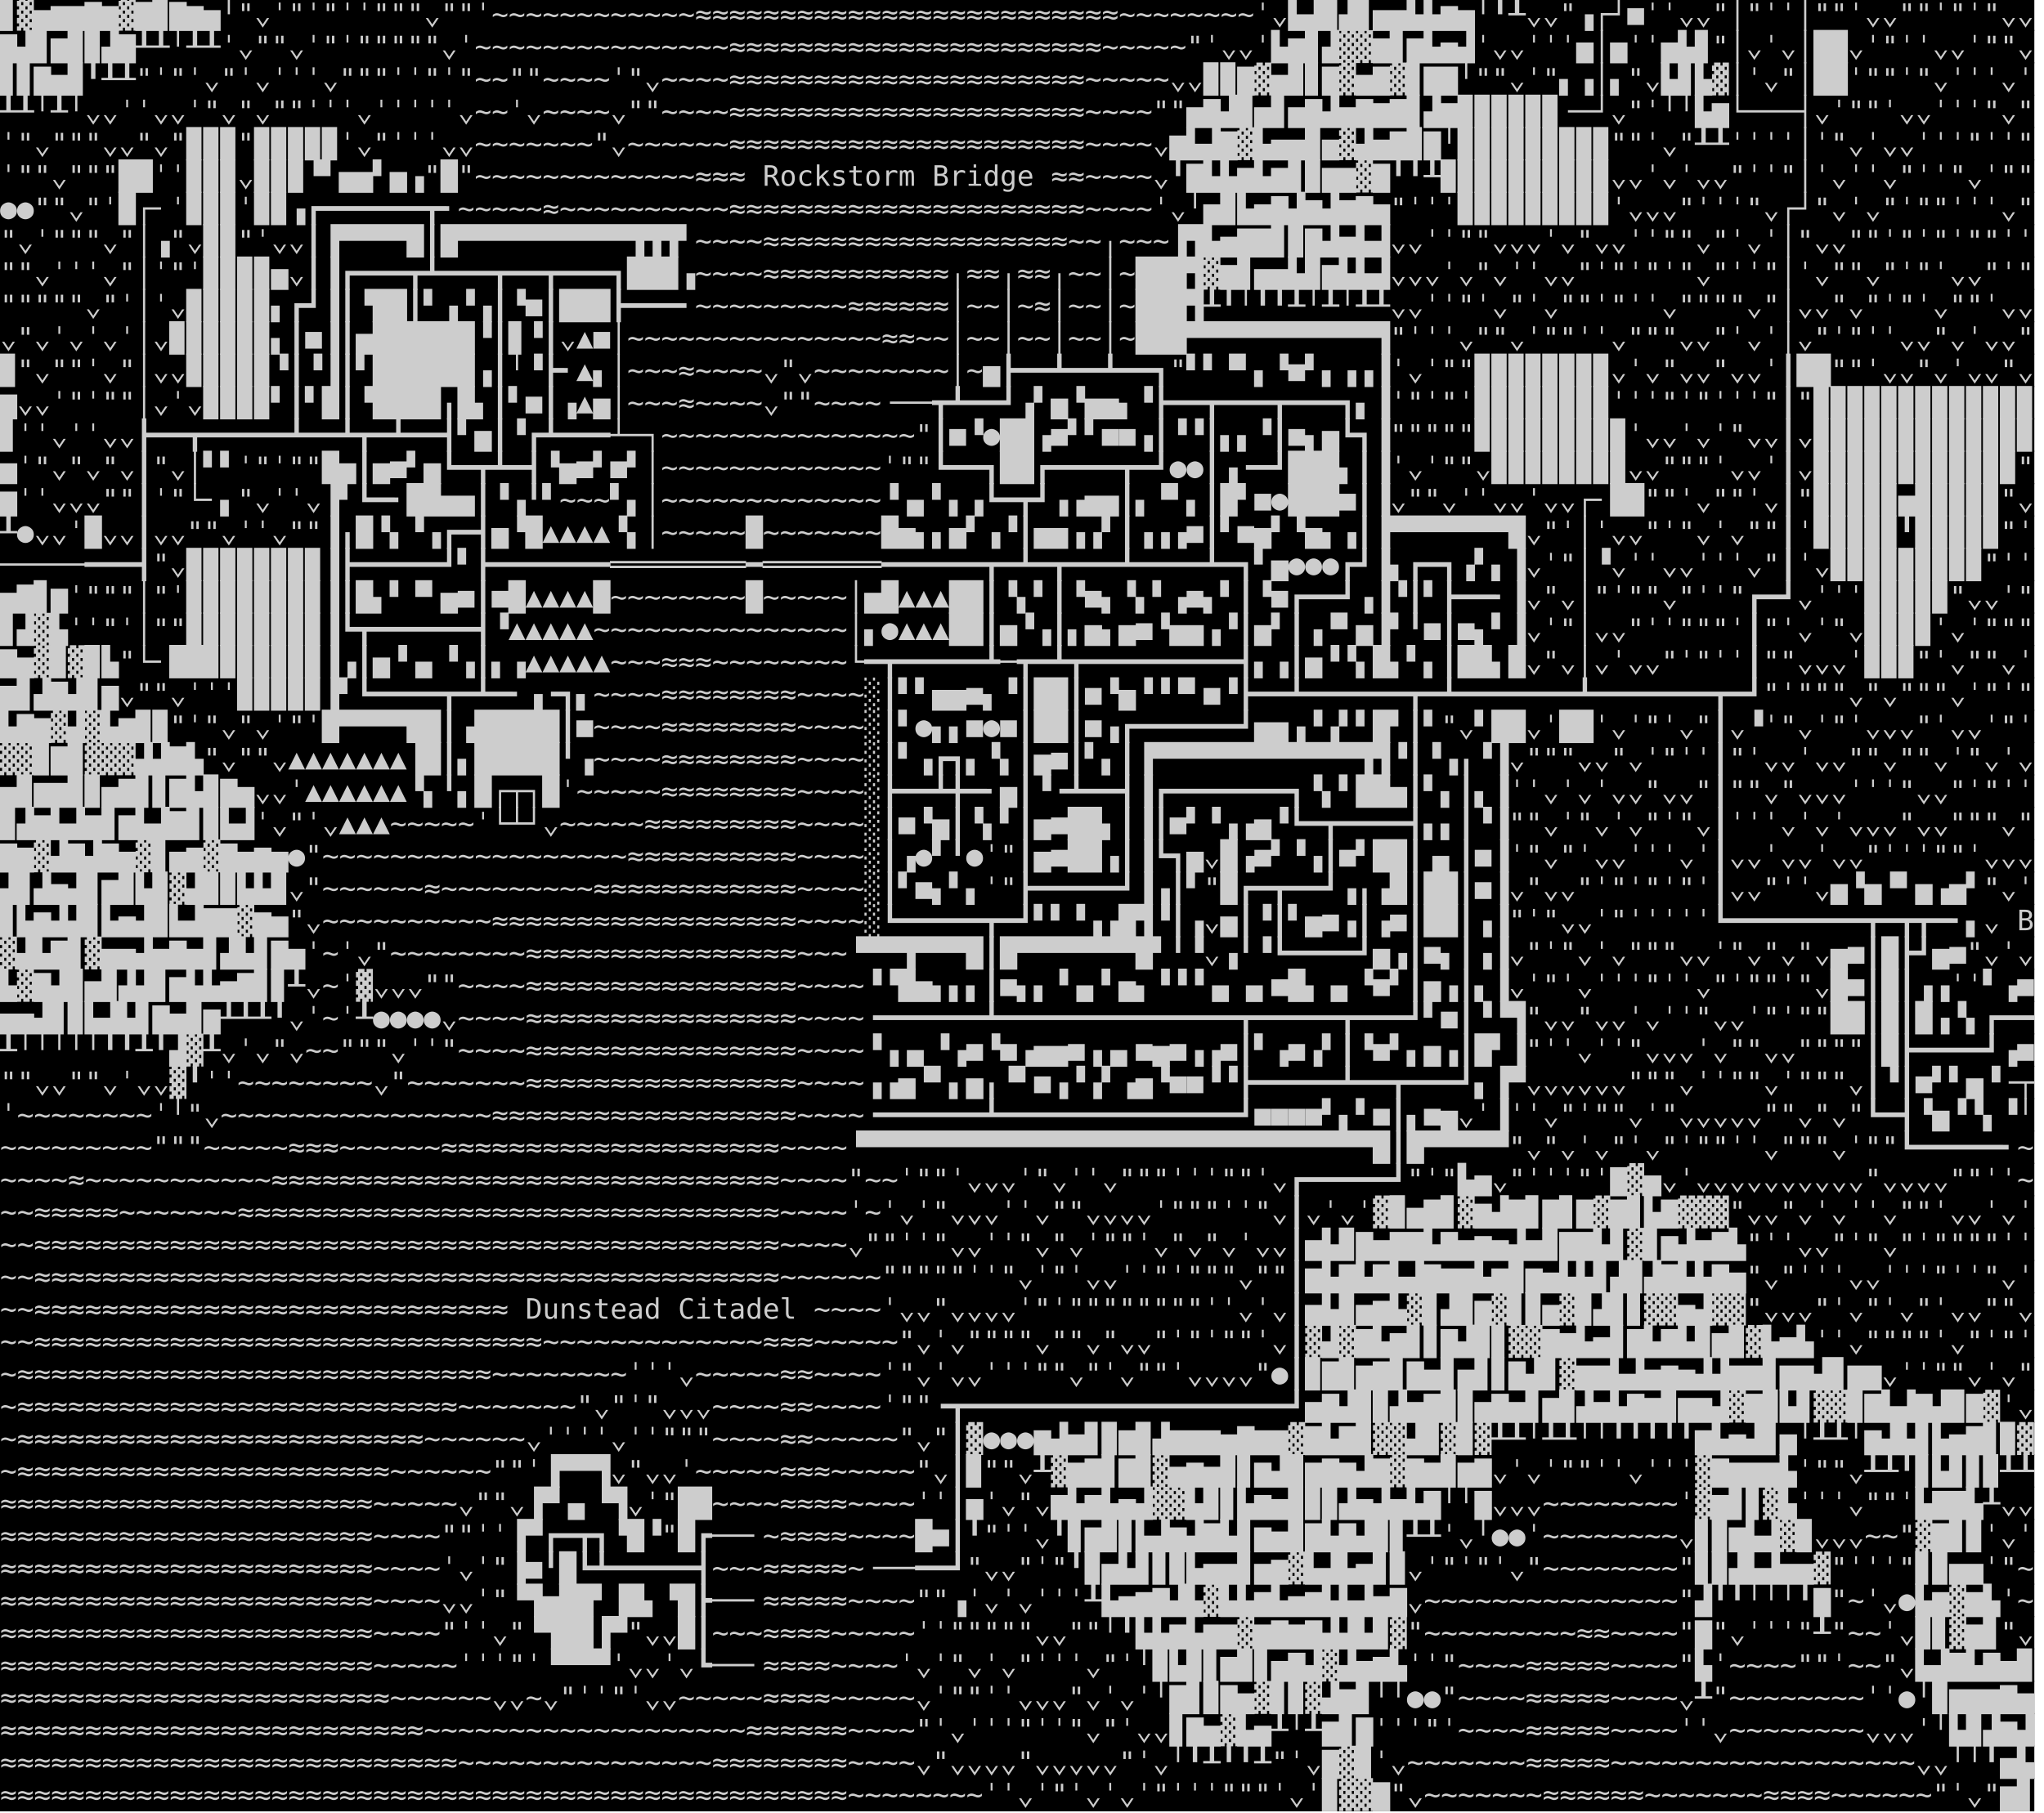
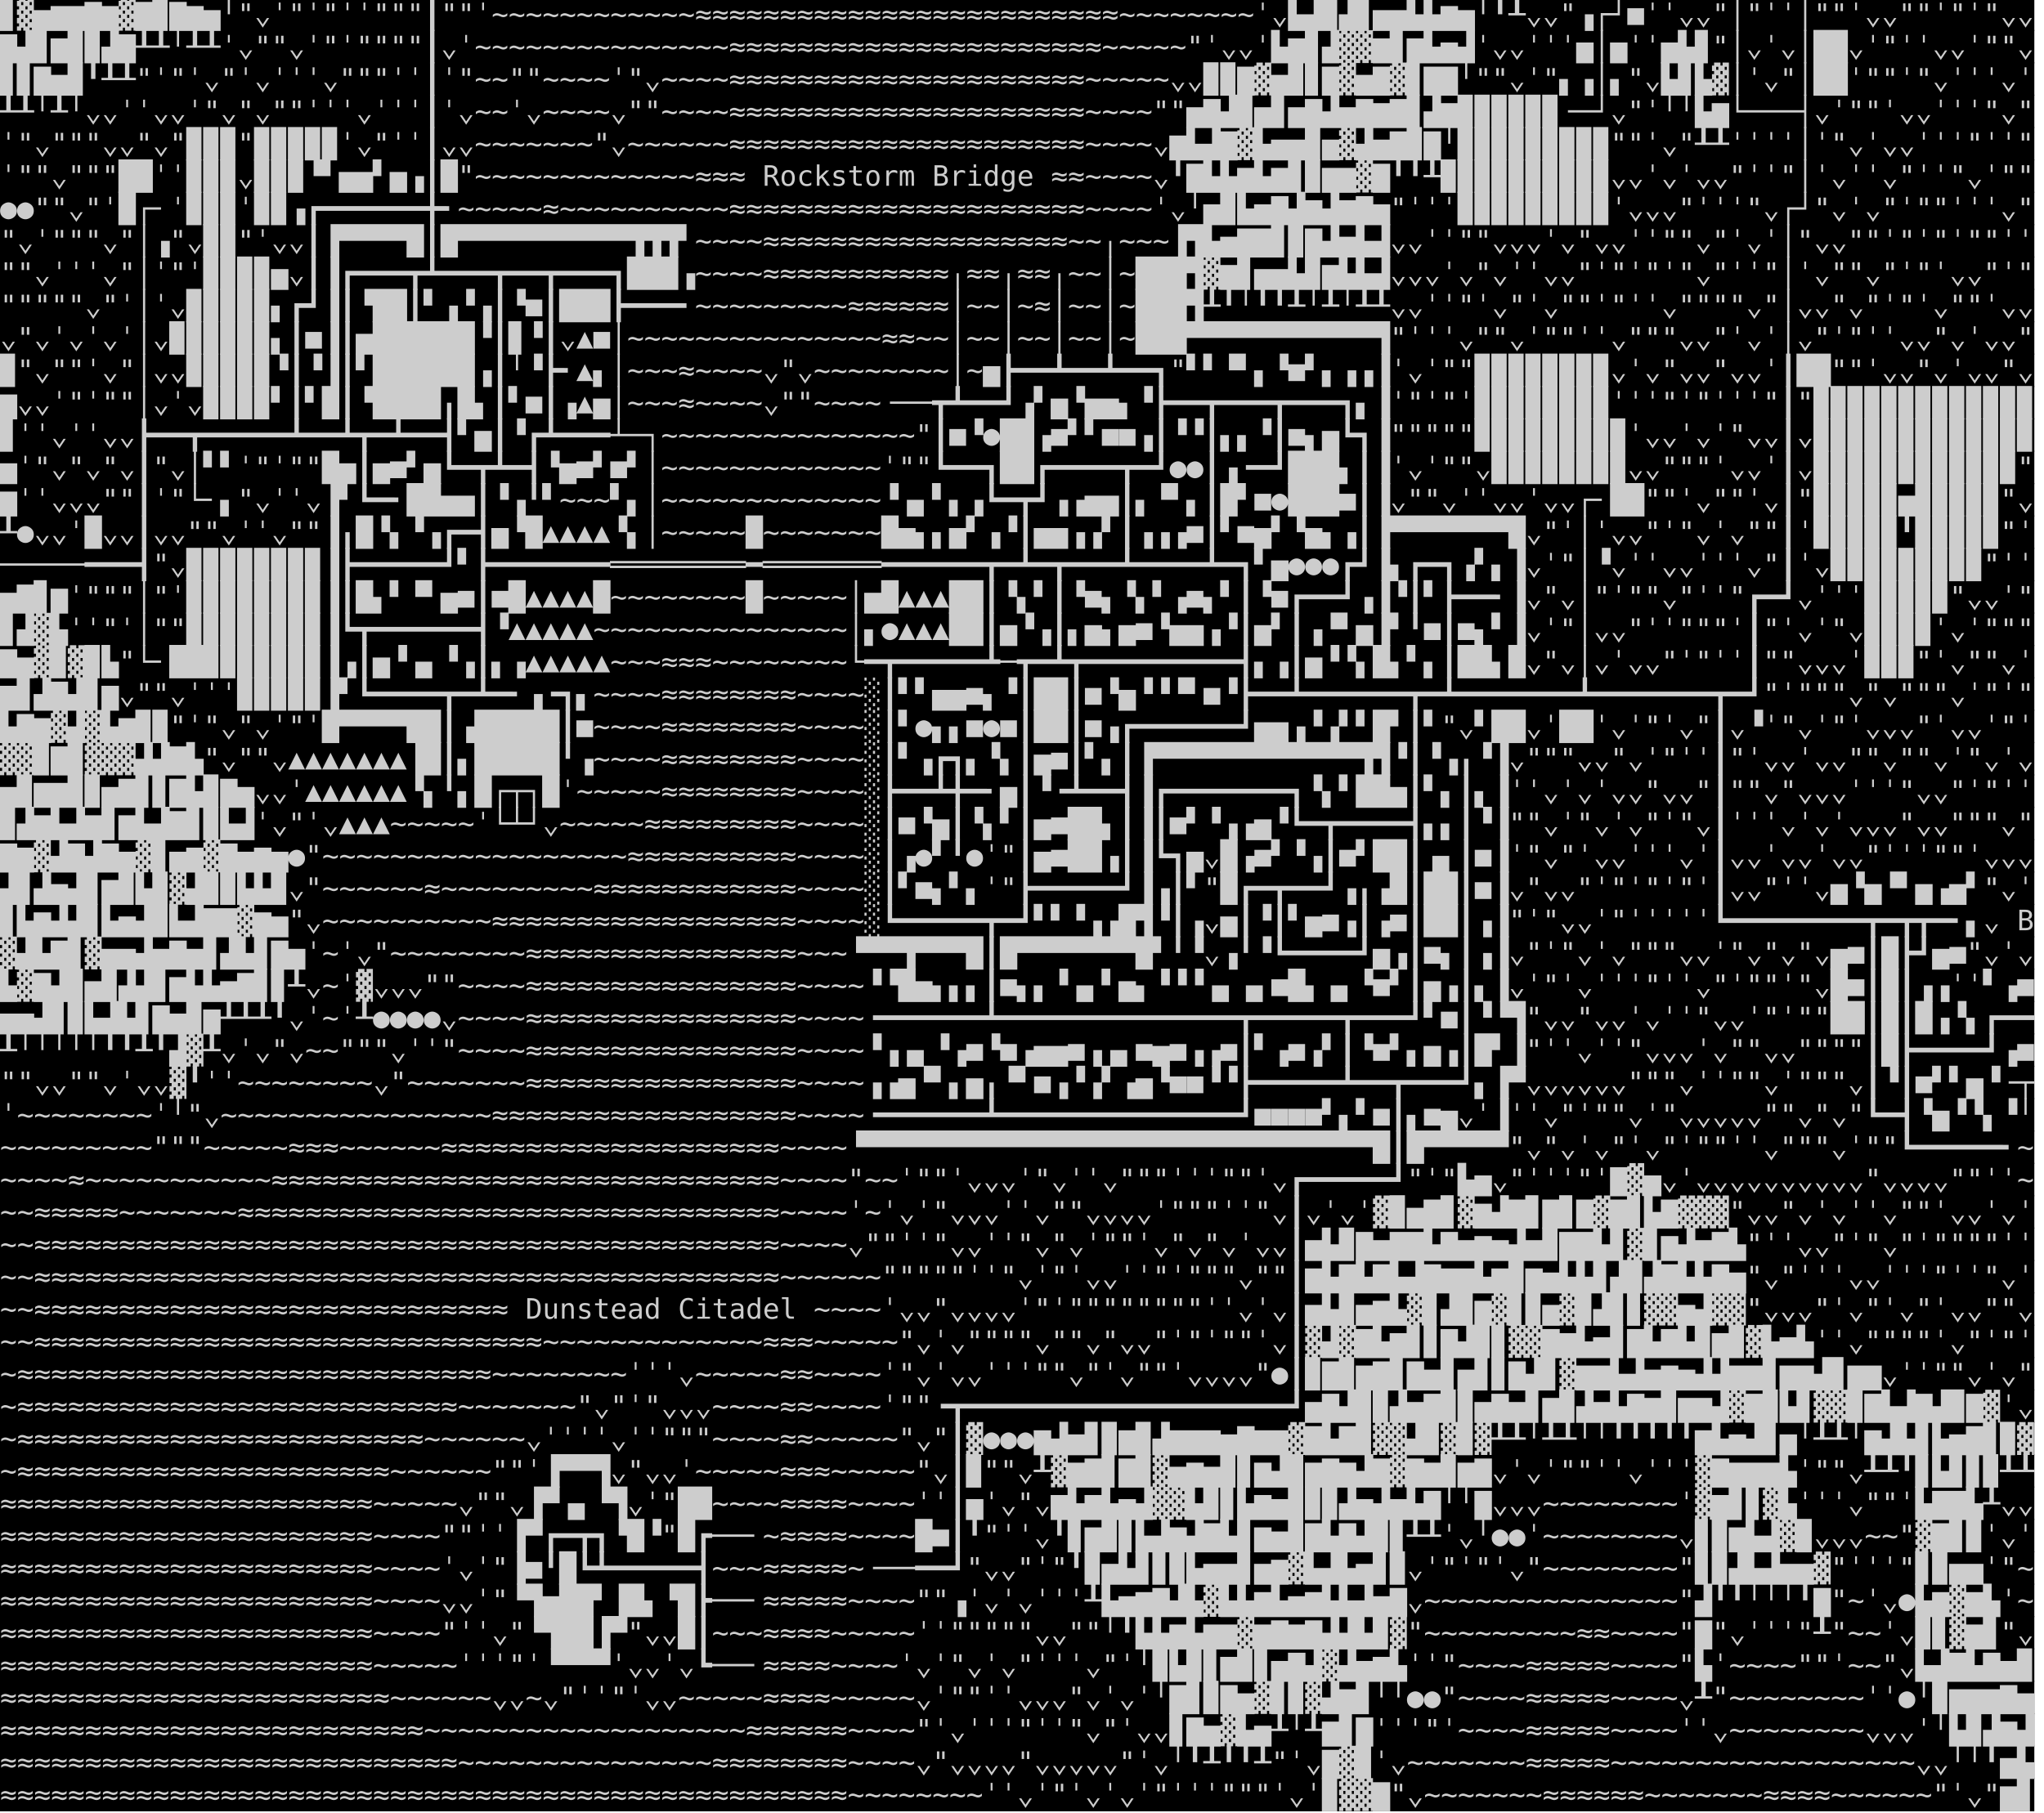
<svg xmlns="http://www.w3.org/2000/svg" version="1.1" width="726.0px" height="644.0px" viewBox="0 0 726.0 644.0" style="letter-spacing:0em;font-size:10px;font-family:'DejaVu Sans Mono';stroke:none">
  <text y="8.5" x="0.0" style="fill:#000000">████████████████████████████████████████████████████████████████████████████████████████████████████████████████████████</text>
█<text y="20.0" x="0.0" style="fill:#000000">████████████████████████████████████████████████████████████████████████████████████████████████████████████████████████</text>
█<text y="31.5" x="0.0" style="fill:#000000">████████████████████████████████████████████████████████████████████████████████████████████████████████████████████████</text>
█<text y="43.0" x="0.0" style="fill:#000000">████████████████████████████████████████████████████████████████████████████████████████████████████████████████████████</text>
█<text y="54.5" x="0.0" style="fill:#000000">████████████████████████████████████████████████████████████████████████████████████████████████████████████████████████</text>
█<text y="66.0" x="0.0" style="fill:#000000">████████████████████████████████████████████████████████████████████████████████████████████████████████████████████████</text>
█<text y="77.5" x="0.0" style="fill:#000000">████████████████████████████████████████████████████████████████████████████████████████████████████████████████████████</text>
█<text y="89.0" x="0.0" style="fill:#000000">████████████████████████████████████████████████████████████████████████████████████████████████████████████████████████</text>
█<text y="100.5" x="0.0" style="fill:#000000">████████████████████████████████████████████████████████████████████████████████████████████████████████████████████████</text>
█<text y="112.0" x="0.0" style="fill:#000000">████████████████████████████████████████████████████████████████████████████████████████████████████████████████████████</text>
█<text y="123.5" x="0.0" style="fill:#000000">████████████████████████████████████████████████████████████████████████████████████████████████████████████████████████</text>
█<text y="135.0" x="0.0" style="fill:#000000">████████████████████████████████████████████████████████████████████████████████████████████████████████████████████████</text>
█<text y="146.5" x="0.0" style="fill:#000000">████████████████████████████████████████████████████████████████████████████████████████████████████████████████████████</text>
█<text y="158.0" x="0.0" style="fill:#000000">████████████████████████████████████████████████████████████████████████████████████████████████████████████████████████</text>
█<text y="169.5" x="0.0" style="fill:#000000">████████████████████████████████████████████████████████████████████████████████████████████████████████████████████████</text>
█<text y="181.0" x="0.0" style="fill:#000000">████████████████████████████████████████████████████████████████████████████████████████████████████████████████████████</text>
█<text y="192.5" x="0.0" style="fill:#000000">████████████████████████████████████████████████████████████████████████████████████████████████████████████████████████</text>
█<text y="204.0" x="0.0" style="fill:#000000">████████████████████████████████████████████████████████████████████████████████████████████████████████████████████████</text>
█<text y="215.5" x="0.0" style="fill:#000000">████████████████████████████████████████████████████████████████████████████████████████████████████████████████████████</text>
█<text y="227.0" x="0.0" style="fill:#000000">████████████████████████████████████████████████████████████████████████████████████████████████████████████████████████</text>
█<text y="238.5" x="0.0" style="fill:#000000">████████████████████████████████████████████████████████████████████████████████████████████████████████████████████████</text>
█<text y="250.0" x="0.0" style="fill:#000000">████████████████████████████████████████████████████████████████████████████████████████████████████████████████████████</text>
█<text y="261.5" x="0.0" style="fill:#000000">████████████████████████████████████████████████████████████████████████████████████████████████████████████████████████</text>
█<text y="273.0" x="0.0" style="fill:#000000">████████████████████████████████████████████████████████████████████████████████████████████████████████████████████████</text>
█<text y="284.5" x="0.0" style="fill:#000000">████████████████████████████████████████████████████████████████████████████████████████████████████████████████████████</text>
█<text y="296.0" x="0.0" style="fill:#000000">████████████████████████████████████████████████████████████████████████████████████████████████████████████████████████</text>
█<text y="307.5" x="0.0" style="fill:#000000">████████████████████████████████████████████████████████████████████████████████████████████████████████████████████████</text>
█<text y="319.0" x="0.0" style="fill:#000000">████████████████████████████████████████████████████████████████████████████████████████████████████████████████████████</text>
█<text y="330.5" x="0.0" style="fill:#000000">████████████████████████████████████████████████████████████████████████████████████████████████████████████████████████</text>
█<text y="342.0" x="0.0" style="fill:#000000">████████████████████████████████████████████████████████████████████████████████████████████████████████████████████████</text>
█<text y="353.5" x="0.0" style="fill:#000000">████████████████████████████████████████████████████████████████████████████████████████████████████████████████████████</text>
█<text y="365.0" x="0.0" style="fill:#000000">████████████████████████████████████████████████████████████████████████████████████████████████████████████████████████</text>
█<text y="376.5" x="0.0" style="fill:#000000">████████████████████████████████████████████████████████████████████████████████████████████████████████████████████████</text>
█<text y="388.0" x="0.0" style="fill:#000000">████████████████████████████████████████████████████████████████████████████████████████████████████████████████████████</text>
█<text y="399.5" x="0.0" style="fill:#000000">████████████████████████████████████████████████████████████████████████████████████████████████████████████████████████</text>
█<text y="411.0" x="0.0" style="fill:#000000">████████████████████████████████████████████████████████████████████████████████████████████████████████████████████████</text>
█<text y="422.5" x="0.0" style="fill:#000000">████████████████████████████████████████████████████████████████████████████████████████████████████████████████████████</text>
█<text y="434.0" x="0.0" style="fill:#000000">████████████████████████████████████████████████████████████████████████████████████████████████████████████████████████</text>
█<text y="445.5" x="0.0" style="fill:#000000">████████████████████████████████████████████████████████████████████████████████████████████████████████████████████████</text>
█<text y="457.0" x="0.0" style="fill:#000000">████████████████████████████████████████████████████████████████████████████████████████████████████████████████████████</text>
█<text y="468.5" x="0.0" style="fill:#000000">████████████████████████████████████████████████████████████████████████████████████████████████████████████████████████</text>
█<text y="480.0" x="0.0" style="fill:#000000">████████████████████████████████████████████████████████████████████████████████████████████████████████████████████████</text>
█<text y="491.5" x="0.0" style="fill:#000000">████████████████████████████████████████████████████████████████████████████████████████████████████████████████████████</text>
█<text y="503.0" x="0.0" style="fill:#000000">████████████████████████████████████████████████████████████████████████████████████████████████████████████████████████</text>
█<text y="514.5" x="0.0" style="fill:#000000">████████████████████████████████████████████████████████████████████████████████████████████████████████████████████████</text>
█<text y="526.0" x="0.0" style="fill:#000000">████████████████████████████████████████████████████████████████████████████████████████████████████████████████████████</text>
█<text y="537.5" x="0.0" style="fill:#000000">████████████████████████████████████████████████████████████████████████████████████████████████████████████████████████</text>
█<text y="549.0" x="0.0" style="fill:#000000">████████████████████████████████████████████████████████████████████████████████████████████████████████████████████████</text>
█<text y="560.5" x="0.0" style="fill:#000000">████████████████████████████████████████████████████████████████████████████████████████████████████████████████████████</text>
█<text y="572.0" x="0.0" style="fill:#000000">████████████████████████████████████████████████████████████████████████████████████████████████████████████████████████</text>
█<text y="583.5" x="0.0" style="fill:#000000">████████████████████████████████████████████████████████████████████████████████████████████████████████████████████████</text>
█<text y="595.0" x="0.0" style="fill:#000000">████████████████████████████████████████████████████████████████████████████████████████████████████████████████████████</text>
█<text y="606.5" x="0.0" style="fill:#000000">████████████████████████████████████████████████████████████████████████████████████████████████████████████████████████</text>
█<text y="618.0" x="0.0" style="fill:#000000">████████████████████████████████████████████████████████████████████████████████████████████████████████████████████████</text>
█<text y="629.5" x="0.0" style="fill:#000000">████████████████████████████████████████████████████████████████████████████████████████████████████████████████████████</text>
█<text y="641.0" x="0.0" style="fill:#000000">████████████████████████████████████████████████████████████████████████████████████████████████████████████████████████</text>
- █<text y="8.5" x="0.0" style="fill:#cdcdcd">▊▓▅▆▆▇▆▓▇▉▇▆▅╵"⌄ˈ"ˈ"ˈˈ"""⌄""ˈ~~~~~~~~~~~~≈≈≈≈≈≈≈≈≈≈≈≈≈≈≈≈≈≈≈≈≈≈≈≈≈~~~~~~~~ˈ⌄▙▟▉▟▊▅▅▙▙▆▅╵╹┸⌄⌄"▗┌┘■ˈˈ⌄⌄"│"ˈˈ│""ˈ⌄⌄""ˈ"ˈ"⌄⌄</text>
- ⌄<text y="20.0" x="0.0" style="fill:#cdcdcd">▇▟▊▆▉▉▟▇┸┸╵┸┸ˈ⌄""⌄ˈ"ˈ"""""⌄ˈ~~~~~~~~~~~~~~~≈≈≈≈≈≈≈≈≈≈≈≈≈≈≈≈≈≈≈≈≈≈~~~~~"ˈ⌄⌄ˈ▙▆▊▟▓▓▆▊▆▙▅▟ˈ⌄⌄ˈˈˈ▅│▅ˈˈ▅▙▊"│⌄ˈ⌄│██⌄ˈ"ˈˈ⌄⌄ˈ""⌄</text>
- ⌄<text y="31.5" x="0.0" style="fill:#cdcdcd">▊▊▇▅▉╹┸┸"ˈ"ˈ⌄"ˈ⌄ˈˈˈ⌄"""ˈˈ"ˈ"~~""~~~~ˈ"⌄~~~~≈≈≈≈≈≈≈≈≈≈≈≈≈≈≈≈≈≈≈≈≈~~~~~⌄⌄▉▉▇▓▅▉▊▇▓▅▇▓▊▇▇╵""⌄ˈ"▖▗│▖"⌄▙▊▙▓│ˈ⌄"│██ˈ""ˈ"⌄ˈˈˈ⌄ˈ</text>
- "<text y="43.0" x="0.0" style="fill:#cdcdcd">┸┸╵┸╵⌄⌄ˈˈ⌄⌄ˈ"⌄"⌄""ˈˈˈ⌄ˈˈˈˈˈ⌄~~ˈ⌄~~~~⌄""~~~~≈≈≈≈≈≈≈≈≈≈≈≈≈≈≈≈≈≈≈≈≈~~~~""▅▇▟▉▅▊▅▇▟▅▇▆▇▊▟▆▉▉▉▉▉▉╶─┘⌄"ˈ╵╵▙▆└───┤⌄ˈ""ˈ⌄⌄ˈˈˈ"⌄"</text>
- ⌄<text y="54.5" x="0.0" style="fill:#cdcdcd">ˈ"⌄"""⌄⌄"⌄"▉▉▉"▉▉▉▉▉ˈ⌄"ˈˈˈ⌄⌄~~~~~~~"⌄~~~~~~≈≈≈≈≈≈≈≈≈≈≈≈≈≈≈≈≈≈≈≈≈~~~~⌄▆▙▟▇▓▙▅▅▉▅▓▟▅▇▉▇╵▉▉▉▉▉▉▉▉▉""ˈ⌄"┸┸ˈˈˈˈ│ˈ"⌄ˈ⌄⌄ˈˈˈ"ˈˈ"</text>
- ˈ<text y="66.0" x="0.0" style="fill:#cdcdcd">ˈ""⌄"""██ˈˈ▉▉▉⌄▉▉▉▝▘▅▅▘▅▗"█"~~~~~~~~~~~~~≈≈≈ Rockstorm Bridge ≈≈~~~~⌄╹▇▙▙▆▙▆▊▉▆▆▓▇╹╹┸▉▉▉▉▉▉▉▉▉▉⌄⌄ˈ⌄ˈ⌄⌄"ˈˈ"│ˈ⌄ˈˈ⌄"ˈˈ"⌄ˈ""</text>
- ˈ<text y="77.5" x="0.0" style="fill:#cdcdcd">●●""⌄"ˈ█┌╴ˈ▉▉▉ˈ▉▉▗┏━━━━━━┳╸~~~~~≈~~~~~~~~~~≈≈≈≈≈≈≈≈≈≈≈≈≈≈≈≈≈≈≈≈≈~~~~ˈ⌄╵▅▉▙▅▇▟▆▟▆▇▅"ˈˈˈ▉▉▉▉▉▉▉▉▉ˈ⌄⌄⌄"ˈˈˈ"⌄┌┘"⌄ˈ⌄"ˈ""ˈˈˈ⌄"</text>
+ █<text y="8.5" x="0.0" style="fill:#cdcdcd">▊▓▅▆▆▇▆▓▇▉▇▆▅╵"⌄ˈ"ˈ"ˈˈ"""┃""ˈ~~~~~~~~~~~~≈≈≈≈≈≈≈≈≈≈≈≈≈≈≈≈≈≈≈≈≈≈≈≈≈~~~~~~~~ˈ⌄▙▟▉▟▊▅▅▙▙▆▅╵╹┸⌄⌄"▗┌┘■ˈˈ⌄⌄"│"ˈˈ│""ˈ⌄⌄""ˈ"ˈ"⌄⌄</text>
+ ⌄<text y="20.0" x="0.0" style="fill:#cdcdcd">▇▟▊▆▉▉▟▇┸┸╵┸┸ˈ⌄""⌄ˈ"ˈ""""┃⌄ˈ~~~~~~~~~~~~~~~≈≈≈≈≈≈≈≈≈≈≈≈≈≈≈≈≈≈≈≈≈≈~~~~~"ˈ⌄⌄ˈ▙▆▊▟▓▓▆▊▆▙▅▟ˈ⌄⌄ˈˈˈ▅│▅ˈˈ▅▙▊"│⌄ˈ⌄│██⌄ˈ"ˈˈ⌄⌄ˈ""⌄</text>
+ ⌄<text y="31.5" x="0.0" style="fill:#cdcdcd">▊▊▇▅▉╹┸┸"ˈ"ˈ⌄"ˈ⌄ˈˈˈ⌄"""ˈˈ┃ˈ"~~""~~~~ˈ"⌄~~~~≈≈≈≈≈≈≈≈≈≈≈≈≈≈≈≈≈≈≈≈≈~~~~~⌄⌄▉▉▇▓▅▉▊▇▓▅▇▓▊▇▇╵""⌄ˈ"▖▗│▖"⌄▙▊▙▓│ˈ⌄"│██ˈ""ˈ"⌄ˈˈˈ⌄ˈ</text>
+ "<text y="43.0" x="0.0" style="fill:#cdcdcd">┸┸╵┸╵⌄⌄ˈˈ⌄⌄ˈ"⌄"⌄""ˈˈˈ⌄ˈˈˈ┃ˈ⌄~~ˈ⌄~~~~⌄""~~~~≈≈≈≈≈≈≈≈≈≈≈≈≈≈≈≈≈≈≈≈≈~~~~""▅▇▟▉▅▊▅▇▟▅▇▆▇▊▟▆▉▉▉▉▉▉╶─┘⌄"ˈ╵╵▙▆└───┤⌄ˈ""ˈ⌄⌄ˈˈˈ"⌄"</text>
+ ⌄<text y="54.5" x="0.0" style="fill:#cdcdcd">ˈ"⌄"""⌄⌄"⌄"▉▉▉"▉▉▉▉▉ˈ⌄"ˈˈ┃⌄⌄~~~~~~~"⌄~~~~~~≈≈≈≈≈≈≈≈≈≈≈≈≈≈≈≈≈≈≈≈≈~~~~⌄▆▙▟▇▓▙▅▅▉▅▓▟▅▇▉▇╵▉▉▉▉▉▉▉▉▉""ˈ⌄"┸┸ˈˈˈˈ│ˈ"⌄ˈ⌄⌄ˈˈˈ"ˈˈ"</text>
+ ˈ<text y="66.0" x="0.0" style="fill:#cdcdcd">ˈ""⌄"""██ˈˈ▉▉▉⌄▉▉▉▝▘▅▅▘▅▗┃█"~~~~~~~~~~~~~≈≈≈ Rockstorm Bridge ≈≈~~~~⌄╹▇▙▙▆▙▆▊▉▆▆▓▇╹╹┸▉▉▉▉▉▉▉▉▉▉⌄⌄ˈ⌄ˈ⌄⌄"ˈˈ"│ˈ⌄ˈˈ⌄"ˈˈ"⌄ˈ""</text>
+ ˈ<text y="77.5" x="0.0" style="fill:#cdcdcd">●●""⌄"ˈ█┌╴ˈ▉▉▉ˈ▉▉▗┏━━━━━━╋╸~~~~~≈~~~~~~~~~~≈≈≈≈≈≈≈≈≈≈≈≈≈≈≈≈≈≈≈≈≈~~~~ˈ⌄╵▅▉▙▅▇▟▆▟▆▇▅"ˈˈˈ▉▉▉▉▉▉▉▉▉ˈ⌄⌄⌄"ˈˈˈ"⌄┌┘"⌄ˈ⌄"ˈ""ˈˈˈ⌄"</text>
ˈ<text y="89.0" x="0.0" style="fill:#cdcdcd">"⌄ˈ"""⌄"│▗"⌄▉▉"ˈ⌄⌄┃▐▀▀▀▀█┃█▀▀▀▀▀▀▀▀▀▀▜▜▜▘~~~~≈≈≈≈≈≈≈≈≈≈≈≈≈≈≈≈≈≈~~╷~~~▐▜▙▅▇▇▊▉▇▟▅▙▟⌄⌄ˈˈ""⌄⌄⌄ˈ⌄"⌄⌄ˈˈ""⌄"ˈ⌄ˈ│"⌄⌄""ˈ"ˈ"ˈ""ˈˈ</text>
⌄<text y="100.5" x="0.0" style="fill:#cdcdcd">""⌄ˈˈˈ⌄"│ˈ"ˈ▉▉▉▉▅⌄┃▐┏━━━┳┻━━━┳━━┳━━━┓███▗~~~~≈≈≈≈≈≈≈≈≈≈≈╷≈≈╷≈≈╷~~│~███▜▓▆▊▅▅▙▉▆▙▙▟⌄⌄⌄ˈ⌄"⌄ˈˈ⌄⌄"ˈ"ˈ"ˈ"⌄"ˈˈ"│ˈ⌄""⌄"ˈ"ˈ⌄⌄"ˈ"</text>
⌄<text y="112.0" x="0.0" style="fill:#cdcdcd">"""""⌄"ˈ│ˈ⌄▉▉▉▉▉▖┏┛▐┃▝██┃▘▗▝▗┃▝■┃███┣━━━╸~~~~~~~~~≈≈≈≈≈≈│~~│~≈│~~│~███▜┸╹╵╹╹┸╵┸╵┸┸⌄⌄ˈˈ"ˈ⌄"ˈ⌄""ˈ"ˈˈ⌄""""⌄"│⌄⌄"⌄"ˈ"ˈ⌄""ˈ⌄⌄</text>
ˈ<text y="123.5" x="0.0" style="fill:#cdcdcd">⌄"⌄ˈ⌄ˈ⌄ˈ│⌄▉▉▉▉▉▉▖┃■▐┃▅██████▝┃▊▝┃⌄▲■│~~~~~~~~~~~~~~~≈≈~~│~~│~~│~~│~███▀▀▀▀▀▀▀▀▀▀▀▜"ˈˈˈ⌄""⌄ˈ""ˈˈ⌄"""⌄⌄"ˈ⌄ˈ│⌄"ˈ"ˈˈ⌄⌄"⌄ˈ⌄⌄"</text>
⌄<text y="135.0" x="0.0" style="fill:#cdcdcd">▉"⌄""ˈ⌄"│⌄⌄▉▉▉▉▉▝┃▝▐┃▘██████▗┃╵▝┣╸▲▖│~~~≈~~~~⌄"⌄~~~~~~~~│~▅┣━━┻━━┻━━┓"▘▘▝▘▖▝■▘▖▗▗▐ˈ⌄ˈ""▉▉▉▉▉▉▉▉⌄ˈ⌄"⌄⌄"⌄⌄ˈ┃██""ˈ⌄⌄"⌄ˈ⌄⌄"⌄</text>
⌄<text y="146.5" x="0.0" style="fill:#cdcdcd">▆⌄⌄ˈ"ˈ""│⌄ˈ⌄▉▉▉▉▘┃▘█┃▝████╻█▖┃▘■┃▗▲▅│~~~≈~~~~⌄""~~~~╶──┳┻━━┛▗▘▅▝▅▅▖▝┣━━┳━━━┳━━━┓▖▐ˈ"ˈ"ˈ▉▉▉▉▉▉▉▉ˈˈˈ"ˈ"ˈˈˈ"┃"▉▉▉▉▉▉▉▉▉▉▉▉▉</text>
⌄<text y="158.0" x="0.0" style="fill:#cdcdcd">▊ˈˈ⌄ˈˈ⌄⌄┣━━┳━━━━━┻━━┻┳━┻━━┫▘▅┃▝┏┻━━━┴─┐~~~~~~~~~~~~~~~"┃■▝●██▗■▘▘■■▗┃▝▝┃▖▖▝┃■▖▅┗┓▐"""""▉▉▉▉▉▉▉▉▉ˈ⌄⌄ˈ⌄ˈ"⌄⌄┃⌄▉▉▉▉▉▉▉▉▉▉▉▉▉</text>
ˈ<text y="169.5" x="0.0" style="fill:#cdcdcd">▅ˈ"⌄"⌄"⌄┃"⌄│▘▘ˈ"ˈ""█▅┃▅■▘▅┗━┳┻━┫▝▅■▘■▘│~~~~~~~~~~~~~ˈ""┗━━┓██┏━━━━┳━┛●●┃▗╺━┛███▖┃▐ˈ⌄ˈ""⌄▉▉▉▉▉▉▉▉⌄⌄"""ˈ⌄⌄ˈ┃⌄▉▉▉▉▉▉▉▉▉▉▉▉"</text>
⌄<text y="181.0" x="0.0" style="fill:#cdcdcd">▆ˈˈ⌄⌄⌄""┃ˈ"└╴▖"⌄ˈˈ⌄▐▘┗━╸██▅▅┃▝▗╹▘~~~▘▖│~~~~~~~~~~~~~▝▗▖▘▖▗┗━┳┛▗▗▅▅┃▖▝▘▖┃█▘■●███■┃▐⌄""⌄ˈˈ⌄⌄ˈ⌄⌄┌╴██""ˈ⌄""ˈ⌄┃"▉▉▉▉▉▅▉▉▉▉▉"⌄</text>
ˈ<text y="192.5" x="0.0" style="fill:#cdcdcd">┸●⌄⌄ˈ█⌄⌄┃⌄⌄""⌄ˈˈ⌄""▐╻█▝▖▝▗┏━┫▅▝█▲▲▲▲▝▖│~~~~~█~~~~~~~█▅▖▖▅▘▗▝┃▅▅▗▗▘┃▗▗▗■┃▘■▅▘▝▅▖▗┃▐▀▀▀▀▀▀▀█⌄"ˈ│ˈ⌄⌄"ˈ"⌄ˈ⌄""┃ˈ▉▉▉▉▉╹▉▉▉▉▉"ˈ</text>
"<text y="204.0" x="0.0" style="fill:#cdcdcd">─────━━━┫"⌄▉▉▉▉▉▉▉▉▐┣━━━━━┛▘┣━━━━━━━════════━═══════━━━━━━┳━┻━┳━━━┻━━━━┻━┓▘▅●●●┏┛▐▖┏━┓▗▘▖▐⌄ˈ"│▝⌄ˈˈ⌄⌄ˈˈˈ⌄"┃ˈ⌄▉▉▉▉▉▉▉▉▉"ˈˈ</text>
"<text y="215.5" x="0.0" style="fill:#cdcdcd">▅▇▊▆ˈ"""│"ˈ▉▉▉▉▉▉▉▉▐┃█▖▘▝▘▅■┃■█▲▲▲▲█~~~~~~~~█~~~~~│▅█▲▲▲██┃▝▖▘┃▝■▖▝▖▘▗■▖▘┃▝■┏━━┛▗▐▝┃▘┣━━╸▐⌄"⌄│"ˈ""⌄"ˈˈ"┏━┛⌄ˈˈˈ▉▉▉▉▉"⌄⌄ˈ"</text>
"<text y="227.0" x="0.0" style="fill:#cdcdcd">▊▟▓▙ˈˈ"ˈ│""▉▉▉▉▉▉▉▉▐┗┳━━━━━━┫▝▲▲▲▲▲~~~~~~~~~~~~~~~│▖●▲▲▲██┃▅▝▗┃▖▅▖▅■▝▅▅▗▝┃▅▘┃▗▝▘▅▐▘╹■┃■▖▘▐⌄ˈ"│⌄⌄"ˈˈ"""ˈ┃"ˈ⌄ˈ"⌄▉▉▉▉ˈ⌄ˈ"""</text>
ˈ<text y="238.5" x="0.0" style="fill:#cdcdcd">▇▅▓▉▓▉▙"└╴██▉▉▉▉▉▉▉▐▗┃▅▝▗▖▝▗┃▖▗▲▲▲▲▲~~~≈≈≈~~~~~~~~└━┳━━━━━┻─┳━┻┳━━━━━━━━━┫▖▗┃▅▝▝▖█▖▘▖┃██▖█⌄"⌄│⌄ˈ⌄⌄"ˈ"ˈˈ┃""⌄⌄⌄ˈ▉▉▉"ˈ⌄""⌄ˈ</text>
ˈ<text y="250.0" x="0.0" style="fill:#cdcdcd">▆▊▟▇▟▊▆⌄""⌄ˈˈˈ▉▉▉▉▉▐▘┗━━━━┳━┻━╸▗╺┓▖~~~~≈≈≈≈≈≈≈≈~~~~░┃▘▘▅▅■▖▝┃██┃■▝▅▝▝▝▘■▝┣━━┻━━━━━━┳━┻━━━━━━━┻━━━━━━━┳━┛"ˈ"""⌄"⌄"""⌄ˈ"ˈ"</text>
ˈ<text y="261.5" x="0.0" style="fill:#cdcdcd">▙▇▆▓▟▓▙▆▉▉"ˈ"⌄"⌄ˈ"ˈ█▀▀▀▀██┃▗█████┃■~~~~≈≈≈≈≈≈≈≈~~~~░┃▘●▖▖■●■┃██┃■▗┏━━━━━━┛▅▅▗▝▗▘▘█▘┃▘"⌄▘██⌄ˈ██ˈ⌄ˈ"ˈ⌄"┃⌄▝ˈ"⌄ˈ"ˈ⌄⌄⌄"ˈ⌄⌄ˈ"ˈ</text>
ˈ<text y="273.0" x="0.0" style="fill:#cdcdcd">▓▓▉▇▉▓▓▓▟▟▇▙"⌄""⌄▲▲▲▲▲▲▲▐█┃▖█████╹▗~~~~≈≈≈≈≈≈≈≈~~~~░┃▘▗┏┓▖▝▖┃▅■┃▘▖┃▐▀▀▀▀▀▀▀▀▀▀▀▀▜▜▝┃▝▗╻▝▐⌄"""⌄⌄"⌄ˈ"ˈˈ┃"ˈ⌄⌄ˈ⌄⌄""⌄""⌄ˈ"⌄ˈ⌄</text>
"<text y="284.5" x="0.0" style="fill:#cdcdcd">▅▉▆▆▉▉▅▇▊▊▇▙▉▇▅⌄⌄ˈ▲▲▲▲▲▲▝▖╹▖█┌┬┐█ˈ~~~~~≈≈≈≈≈≈≈≈~~~~░┣━━┻╋━╸▅┃▝╺┻━━┫▐┏━━━━━━━┓▝▖▘██▅┃▘▖┃▖▐ˈˈ⌄ˈ⌄ˈ⌄⌄"⌄⌄"┃""⌄"⌄⌄⌄ˈˈˈ"⌄⌄"ˈ"ˈˈ</text>
ˈ<text y="296.0" x="0.0" style="fill:#cdcdcd">▉▟▆▙▟▆▊▆▙▟▇▊▉▙▟ˈ⌄"ˈ⌄▲▲▲~~~~~ˈ└┴┘⌄~~~~~≈≈≈≈≈≈≈≈≈~~~~░┃■▝▅┃▝▖▘┃▅■██▖┃▐┃■▘▝▗▗▅▝┗━┳━━━━┫▖▖┃▝▐""⌄ˈ"⌄ˈ⌄"ˈ"⌄┃ˈˈˈ⌄ˈ⌄ˈ⌄⌄⌄"⌄⌄"""⌄"</text>
ˈ<text y="307.5" x="0.0" style="fill:#cdcdcd">▇▆▓▟▇▟▇▅▓▊▅▆▓▇▅▆▅●"~~~~~~~~~~~~~~~~~~≈≈≈≈≈≈≈≈≈≈~~~~░┃▗●▘╹●ˈ"┃▅■██▗┃▐┗┓▅⌄█▗■▘▝▗┃■▘██┃▗▖┃■▐ˈ"⌄"ˈ⌄⌄ˈˈˈ⌄ˈ┃⌄⌄ˈ⌄⌄ˈ⌄⌄"ˈˈˈ""ˈ⌄⌄⌄</text>
⌄<text y="319.0" x="0.0" style="fill:#cdcdcd">▟▊▟▅▟▊▆▉▙▉▓▟▉▉▙▙▉⌄"~~~~~~≈~~~~~~~~~≈≈≈≈≈≈≈≈≈≈≈≈~~~~░┃▘■▖▘▖ˈ"┣━━━━━┛▐▗┃▘"█┏━┳━━┛▗╻▗█┃██┃■▐⌄"⌄⌄"ˈ"ˈ"ˈ"ˈ┃⌄⌄"ˈˈ⌄▅▝▅▝▘▅▗▅▘"⌄ˈ</text>
ˈ<text y="330.5" x="0.0" style="fill:#cdcdcd">▊▙▆▟▟▊▙▅▟▉▙▟▇▇▓▆▅"⌄~~~~~~~~~~≈≈≈≈≈≈≈≈≈≈≈≈≈≈≈≈≈≈~~~~░┗━━━━━┳━┛▘▘▝▗▗█▜▝┃▗⌄▅┃▝┃▘▅■▗┃▗■┃██┃▗▐"ˈ"⌄⌄ˈ"ˈˈˈˈˈ┗━━━━━━━━┳━┳┳━╸▖⌄ B</text>
a<text y="342.0" x="0.0" style="fill:#cdcdcd">▓▟▙▇▊▓▅▅▟▅▇▅▊▟▙▊▇▅ˈ~ˈ⌄"~~~~~~~~≈≈≈≈≈≈≈≈≈≈≈≈≈≈≈≈~~~▝▀▀▜▀▀▀█┃█▀▀▀▀▀▀▀█▘╹▝⌄▗╹▝┗━━━━┛▅▗┃■▖┃▗▐⌄"ˈ"⌄ˈ⌄"""⌄⌄ˈ"⌄"⌄"⌄▅■┃█┣┛▅■"⌄ˈ⌄</text>
⌄<text y="353.5" x="0.0" style="fill:#cdcdcd">▙▓▇▟▉▅▉▟▟▊▆▙▙▅▇▊▊┸⌄~ˈ▓⌄⌄⌄""~~~~≈≈≈≈≈≈≈≈≈≈≈≈≈≈≈≈~~~~▝▝█▅▖▖▖┃■▖▖▝▗▖▘▅▖▝▝▝▗▖▗▖■█▖▗▖▝■▘┃▅▗┃▖▐⌄ˈ"ˈ⌄ˈˈˈ"ˈˈ⌄"ˈ""ˈ"⌄█■┃█┃▗▗ˈˈ▘▗■</text>
■<text y="365.0" x="0.0" style="fill:#cdcdcd">▅▅▟▊▉▙▟▙▊▇▅▉▆┸┸┸╹⌄ˈ~ˈ┸●●●●⌄~~~~≈≈≈≈≈≈≈≈≈≈≈≈≈≈≈≈~~~~╺━━━━━━┻━━━━━━━━━━━━━━┳━━━━━┳━━━┛▘■┃▝▝▜"⌄⌄"⌄⌄ˈ⌄ˈˈ"⌄⌄ˈ"ˈ""██┃█┃█▗▝▖┏━━</text>
━<text y="376.5" x="0.0" style="fill:#cdcdcd">┸╵╵╵╵╵╹╹┸╹▟▓┸⌄ˈ⌄"⌄~~"""⌄ˈˈ"~~~~≈≈≈≈≈≈≈≈≈≈≈≈≈≈≈≈~~~~▝▗▗▖▝▗■▝■▗▅▅■▗▗▖■▅■▗▗■┃▘▗■▗▘┃▝■▘▖▅▗┃█▘▐"ˈˈ⌄ˈˈ"⌄⌄⌄ˈ⌄""⌄⌄""""┃█┣━━━━┛▗■</text>
▝<text y="388.0" x="0.0" style="fill:#cdcdcd">""⌄⌄""⌄ˈ⌄⌄▓╹ˈˈ~~~~~~~~⌄"~~~~~~~≈≈≈≈≈≈≈≈≈≈≈≈≈≈≈≈~~~~▗▗▅▝▘▖▅╻▝▘■▗▝▗▘▗▅▝■■▝▝┣━━━━━┻━━┳━━━┛▖▐▀⌄⌄⌄⌄⌄⌄"""⌄ˈˈ""⌄ˈ"""⌄┃▝┃■▘▘▅▝╶┬</text>
─<text y="399.5" x="0.0" style="fill:#cdcdcd">ˈ~~~~~~~~ˈ╵"⌄~~~~~~~~~~~~~~~~≈≈≈≈≈≈≈≈≈≈≈≈≈≈≈≈≈≈~~~~╺━━━━━━┻━━━━━━━━━━━━━━┛■■■■▘▖▘■┃▖■▅⌄ˈ▐ˈˈ⌄"ˈ""⌄ˈ"⌄⌄⌄⌄⌄""⌄"⌄"┗━┫▝▅▝▝▖▝╵</text>
~<text y="411.0" x="0.0" style="fill:#cdcdcd">~~~~~~~~~"""~~~~~≈≈≈~~~~~~≈≈≈≈≈≈≈≈≈≈≈≈≈≈≈≈≈≈≈≈~~~~▝▀▀▀▀▀▀▀▀▀▀▀▀▀▀▀▀▀▀▀▀▀▀▀▀▀▀▀▀▀▀█┃█▀▀▀▀▀"⌄"⌄ˈ⌄"ˈ⌄"ˈ""ˈˈ⌄"""⌄ˈ""┗━━━━━╸~</text>
~<text y="422.5" x="0.0" style="fill:#cdcdcd">~~~~≈~~~~~~~~~~~≈≈≈≈≈≈≈≈≈≈≈≈≈≈≈≈≈≈≈≈≈≈≈≈≈≈≈≈≈≈~~~~"~~ˈ""ˈ⌄⌄⌄ˈ"⌄ˈˈ⌄"""ˈˈˈ""ˈ⌄┏━━━━━┛"ˈ"▙▅⌄"ˈˈˈ"ˈ▇▓▅⌄ˈ⌄⌄⌄⌄⌄⌄⌄⌄⌄⌄"⌄⌄⌄⌄""ˈˈ~</text>
~<text y="434.0" x="0.0" style="fill:#cdcdcd">~~≈≈≈≈≈~~~~~~~≈≈≈≈≈≈≈≈≈≈≈≈≈≈≈≈≈≈≈≈≈≈≈≈≈≈≈≈≈≈≈≈~~~~ˈ~ˈ⌄ˈ"⌄⌄⌄ˈˈ⌄""⌄⌄⌄⌄ˈ"""ˈˈ"⌄┃⌄ˈ⌄ˈ▓▉▅▇▊▓▆▟▇▊▇▊▇▓▇▊▙▇▓▓▓"⌄⌄"⌄ˈ⌄ˈˈ⌄""ˈ⌄⌄ˈ⌄ˈ</text>
~<text y="445.5" x="0.0" style="fill:#cdcdcd">~~≈≈≈≈≈≈≈≈≈≈≈≈≈≈≈≈≈≈≈≈≈≈≈≈≈≈≈≈≈≈≈≈≈≈≈≈≈≈≈≈≈≈≈≈~~~~⌄""ˈˈ"⌄⌄ˈˈ"⌄"⌄ˈ""ˈ⌄"⌄"⌄ˈ⌄⌄┃▅▙▉▇▅▇▇▙▇▅▆▅▟▅▉▇▇▙▊▓▊▆▟▅▇▙"ˈˈ⌄⌄"ˈ"⌄"ˈ""""ˈˈ</text>
ˈ<text y="457.0" x="0.0" style="fill:#cdcdcd">~~≈≈≈≈≈≈≈≈≈≈≈≈≈≈≈≈≈≈≈≈≈≈≈≈≈≈≈≈≈≈≈≈≈≈≈≈≈≈≈≈≈≈≈≈~~~~~~"""""ˈˈ"⌄ˈ"ˈ⌄⌄ˈˈ"ˈ"""⌄""┃▆▙▇▙▇▙▟▇▆▆▙▆▉▆▅▙▙▊▟▉▟▇▙▙▇▅"⌄"ˈˈˈ⌄⌄ˈˈˈ"ˈˈ"⌄ˈ</text>
⌄<text y="468.5" x="0.0" style="fill:#cdcdcd">~~≈≈≈≈≈≈≈≈≈≈≈≈≈≈≈≈≈≈≈≈≈≈≈≈≈≈≈≈ Dunstead Citadel ~~~~ˈ⌄⌄"⌄⌄⌄⌄ˈ"ˈ""""""""ˈˈ⌄ˈ⌄┃▅▙▉▅▆▙▓▊▟▉▆▓▊▉▅▓▉▟▊▊▓▓▅▟▓▓"⌄⌄⌄"ˈ⌄"ˈ⌄"ˈ⌄⌄""⌄</text>
ˈ<text y="480.0" x="0.0" style="fill:#cdcdcd">~~≈≈≈≈≈≈≈≈≈≈≈≈≈≈≈≈≈≈≈≈≈≈≈≈≈≈≈≈≈≈~~~~~~~~~~~~~≈≈≈~~~~~"⌄ˈ⌄""""⌄""⌄"⌄⌄"ˈ"ˈ""ˈ⌄┃▓▟▓▇▙▆▊▊▇▟▉▊▓▓▇▆▙▅▊▇▙▇▙▉▆▉▓▙▅▙ˈˈ⌄""""ˈ⌄"ˈ"ˈ</text>
⌄<text y="491.5" x="0.0" style="fill:#cdcdcd">~≈≈≈≈≈≈≈≈≈≈≈≈≈≈≈≈≈≈≈≈≈≈≈≈≈≈≈≈~~~~~~~~ˈˈˈ⌄~~~~~≈≈~~~~ˈ"⌄ˈ⌄⌄ˈˈˈ""⌄"ˈ⌄""ˈ⌄⌄⌄⌄"●┃▉▇▉▆▇▊▇▅▊▅▊▊▇▟▊▓▆▆▙▟▅▆▅▟▟▆▆▊▆▆▟▊▆▆⌄ˈˈ""⌄ˈ⌄"</text>
ˈ<text y="503.0" x="0.0" style="fill:#cdcdcd">~≈≈≈≈≈≈≈≈≈≈≈≈≈≈≈≈≈≈≈≈≈≈≈≈≈≈~~~~~~~"⌄"ˈ"⌄⌄⌄~~~~≈≈~~~~ˈ""╺┳━━━━━━━━━━━━━━━━━━━┛▅▇▟▉▉▟▅▇▉▉▅▇▅▊▆▉▟▅▙▇▆▉▆▆▟▓▇▉▙▊▓▓▉▇▙▟▇▟▉▇▓ˈ⌄</text>
ˈ<text y="514.5" x="0.0" style="fill:#cdcdcd">~≈≈≈≈≈≈≈≈≈≈≈≈≈≈≈≈≈≈≈≈≈≈≈≈~~~~~~⌄ˈˈˈˈ⌄ˈˈ"""~~~~≈≈~~~~~"⌄"┃▓●●●▆▟▅▊▉▆▉▟▆▆▆▅▇▆▆▓▇▙▇▉▓▓▟▉▓▉▓┸┸╵┸┸╵╵╹╹╹╹╹▆▙▅▟▊▅╵┸┸╵▆▟▙▊▙▅▇▊▉▓</text>
"<text y="526.0" x="0.0" style="fill:#cdcdcd">~≈≈≈≈≈≈≈≈≈≈≈≈≈≈≈≈≈≈≈≈≈≈~~~~~~""ˈ▐▀▀▜⌄"⌄⌄ˈ~~~~~≈≈≈~~~~~"⌄┃▉""⌄┸▓▆▇▊▇▉▓▅▆▅▉▊▆▟▉▆▇▆▟▇▓▇▆▉▆▇⌄ˈ⌄ˈ""ˈˈ⌄ˈˈˈ▓▇▆▆▆▙ˈ""⌄┸┸╹▊▙▊▊▉┸┸</text>
▉<text y="537.5" x="0.0" style="fill:#cdcdcd">≈≈≈≈≈≈≈≈≈≈≈≈≈≈≈≈≈≈≈≈≈≈~~~~~⌄""⌄▐▀▗▖▝▜⌄ˈ"██~~~~≈≈≈≈~~~~ˈˈ┃▅ˈ⌄"⌄▆▙▆▙▅▟▓▓▙▉▊▙▆▅▉▉▉▟▅▟▅▙▇╵╵▇⌄⌄⌄~~~~~~~~ˈ▓▆▊▊▓▙ˈˈˈ⌄""ˈ▙▇▇▙┸⌄⌄</text>
╵<text y="549.0" x="0.0" style="fill:#cdcdcd">≈≈≈≈≈≈≈≈≈≈≈≈≈≈≈≈≈≈≈≈≈≈~~~~""ˈˈ▐▀┏━┳┓▝█▝"█┏──╴~≈≈≈≈~~~~█■┃╹"ˈˈ⌄╹▊▆▉▊▙▟▆▟▇▙▊▆▅▉▇▙▇▟▉▊┸┸ˈ⌄╵●●ˈ~~~~~~~~⌄▊▉▆▙▟▓▉⌄⌄⌄~~"▓▇▊▉ˈ⌄ˈ</text>
⌄<text y="560.5" x="0.0" style="fill:#cdcdcd">≈≈≈≈≈≈≈≈≈≈≈≈≈≈≈≈≈≈≈≈≈≈~~~~ˈ⌄ˈ"▐■╹█┗┻━━━━━┫~~~≈≈≈≈≈~╶──━━┛"⌄⌄"ˈ"╹▉▅▙▊▊▉▙▅▅▊▅▆▓▙▟▙▅▊▉⌄ˈ"ˈ"ˈ⌄"~~~~~~~~"▊▉▟▙▟▅▅▓"ˈˈˈ"▊▉▅▅ˈ"~</text>
⌄<text y="572.0" x="0.0" style="fill:#cdcdcd">≈≈≈≈≈≈≈≈≈≈≈≈≈≈≈≈≈≈≈≈≈≈~~~~⌄⌄ˈ"▝▜▅██▘▐█▖▝█┣──╴≈≈≈≈≈~~~~""▗ˈ⌄ˈ⌄ˈˈˈ┸▙▅▆▇▟▙▓▙▙▆▙▅▆▙▙▟▅▇⌄~~~~~~~~~~~~~~~"▟╹╹╵╵╵╹▇"~ˈ⌄●▙▆▓▆▙ˈ~</text>
~<text y="583.5" x="0.0" style="fill:#cdcdcd">≈≈≈≈≈≈≈≈≈≈≈≈≈≈≈≈≈≈≈≈≈≈~~~~"ˈˈ⌄"▝▜██▐▀"⌄⌄█┃~~~≈≈≈≈~~~~~ˈˈ"""""⌄⌄""╵╹▙▙▆▙▆▆▓▆▇▆▇▟▟▙▉▓"~~~~~~~~~≈≈~~~~"▇"⌄ˈˈˈ"┸"~~ˈ⌄▉▊▓▆▊"⌄</text>
"<text y="595.0" x="0.0" style="fill:#cdcdcd">≈≈≈≈≈≈≈≈≈≈≈≈≈≈≈≈≈≈≈≈≈≈~~~~~ˈˈˈ"ˈ▝▀▀▀ˈ⌄⌄ˈ⌄┗──╴≈≈≈≈~~~~ˈ⌄ˈ"⌄ˈ⌄"ˈˈˈ⌄"ˈ╵▉▙▉▊▆▉▊▅▇▟▓▟▅▆▙ˈˈ"~~~~≈≈≈≈≈~~~~"▙ˈ~~~~""ˈ~~"⌄▙▟▇▙▇▅▉</text>
▅<text y="606.5" x="0.0" style="fill:#cdcdcd">≈≈≈≈≈≈≈≈≈≈≈≈≈≈≈≈≈≈≈≈≈≈≈~~~~~~⌄⌄~⌄"ˈˈ"ˈ⌄⌄~~~~~≈≈≈≈~~~~~⌄ˈ""ˈˈ⌄⌄⌄"⌄ˈ⌄ˈ╵▇▊▉▇▅▓▊▉▓▟▆▊╵╵●●"~~~~≈≈≈≈≈~~~~⌄┸"~~~~~~~~ˈˈ●╵▉▆▆▆▇▅</text>
▙<text y="618.0" x="0.0" style="fill:#cdcdcd">≈≈≈≈≈≈≈≈≈≈≈≈≈≈≈≈≈≈≈≈≈≈≈≈≈~~~~~~~~~~~~~~~~~~~≈≈≈≈≈≈~~~~"ˈ⌄ˈˈˈ"ˈˈ"⌄"ˈ⌄⌄▊▇▅▓▙▅┸╵┸▆▊▇ˈˈˈ"ˈ~~~~≈≈≈≈≈~~~~ˈˈ⌄~~~~~~~~⌄⌄⌄ˈ╵▙▉▟▆▟</text>
▊<text y="629.5" x="0.0" style="fill:#cdcdcd">≈≈≈≈≈≈≈≈≈≈≈≈≈≈≈≈≈≈≈≈≈≈≈≈≈≈≈~~~~~~~~~~~~~~~≈≈≈≈≈≈≈≈~~~~⌄"⌄⌄⌄⌄"⌄⌄⌄⌄⌄"ˈ⌄╵╹┸╹╹┸"ˈ⌄▇▓▉ˈ⌄~~~~~~~≈≈≈≈≈~~~~~~~~~~~~~~~~~~⌄⌄╵╵╹▅▙</text>
▓<text y="641.0" x="0.0" style="fill:#cdcdcd">≈≈≈≈≈≈≈≈≈≈≈≈≈≈≈≈≈≈≈≈≈≈≈≈≈≈≈≈≈≈≈≈≈≈≈≈≈≈≈≈≈≈≈≈≈≈≈≈≈≈~~~~~~~~ˈˈ⌄ˈ"ˈ⌄ˈ⌄ˈ"ˈˈˈ"""ˈ⌄ˈ▉▓▓▇"⌄~~~~~~~≈≈≈≈≈≈~~~~~~~≈≈≈≈~~~~~~"ˈ⌄"▆▊</text>
┸</svg>
